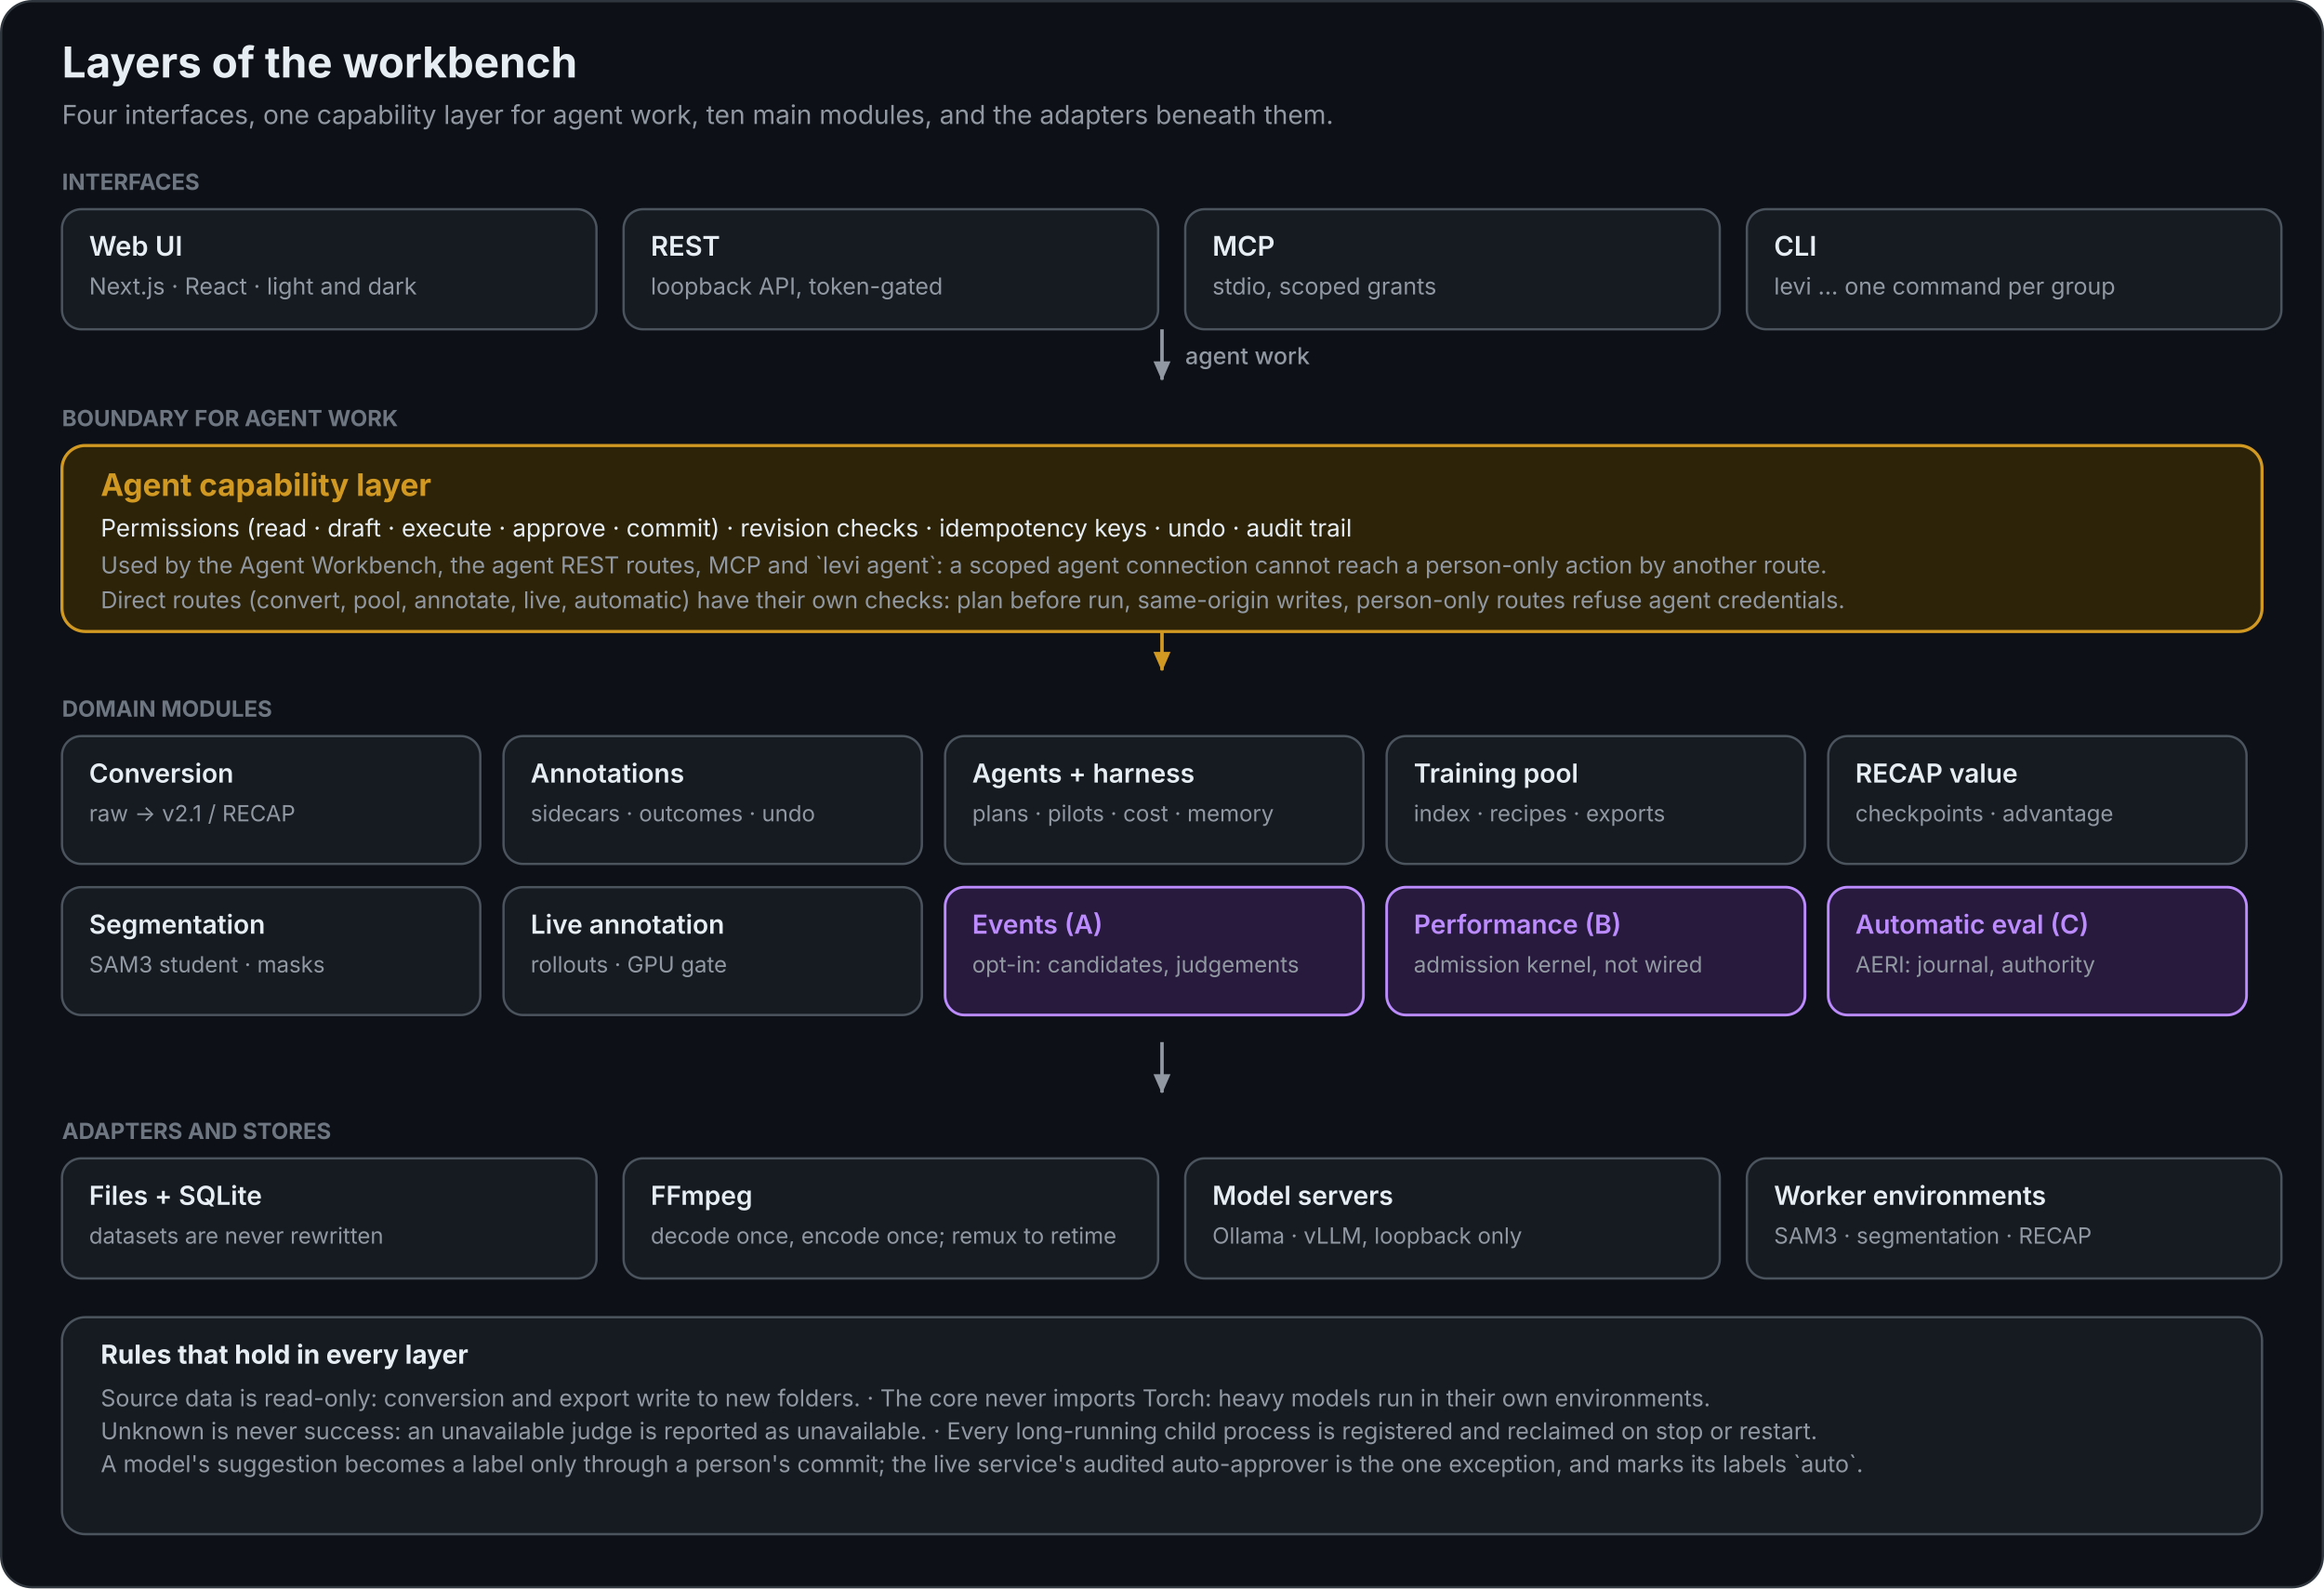
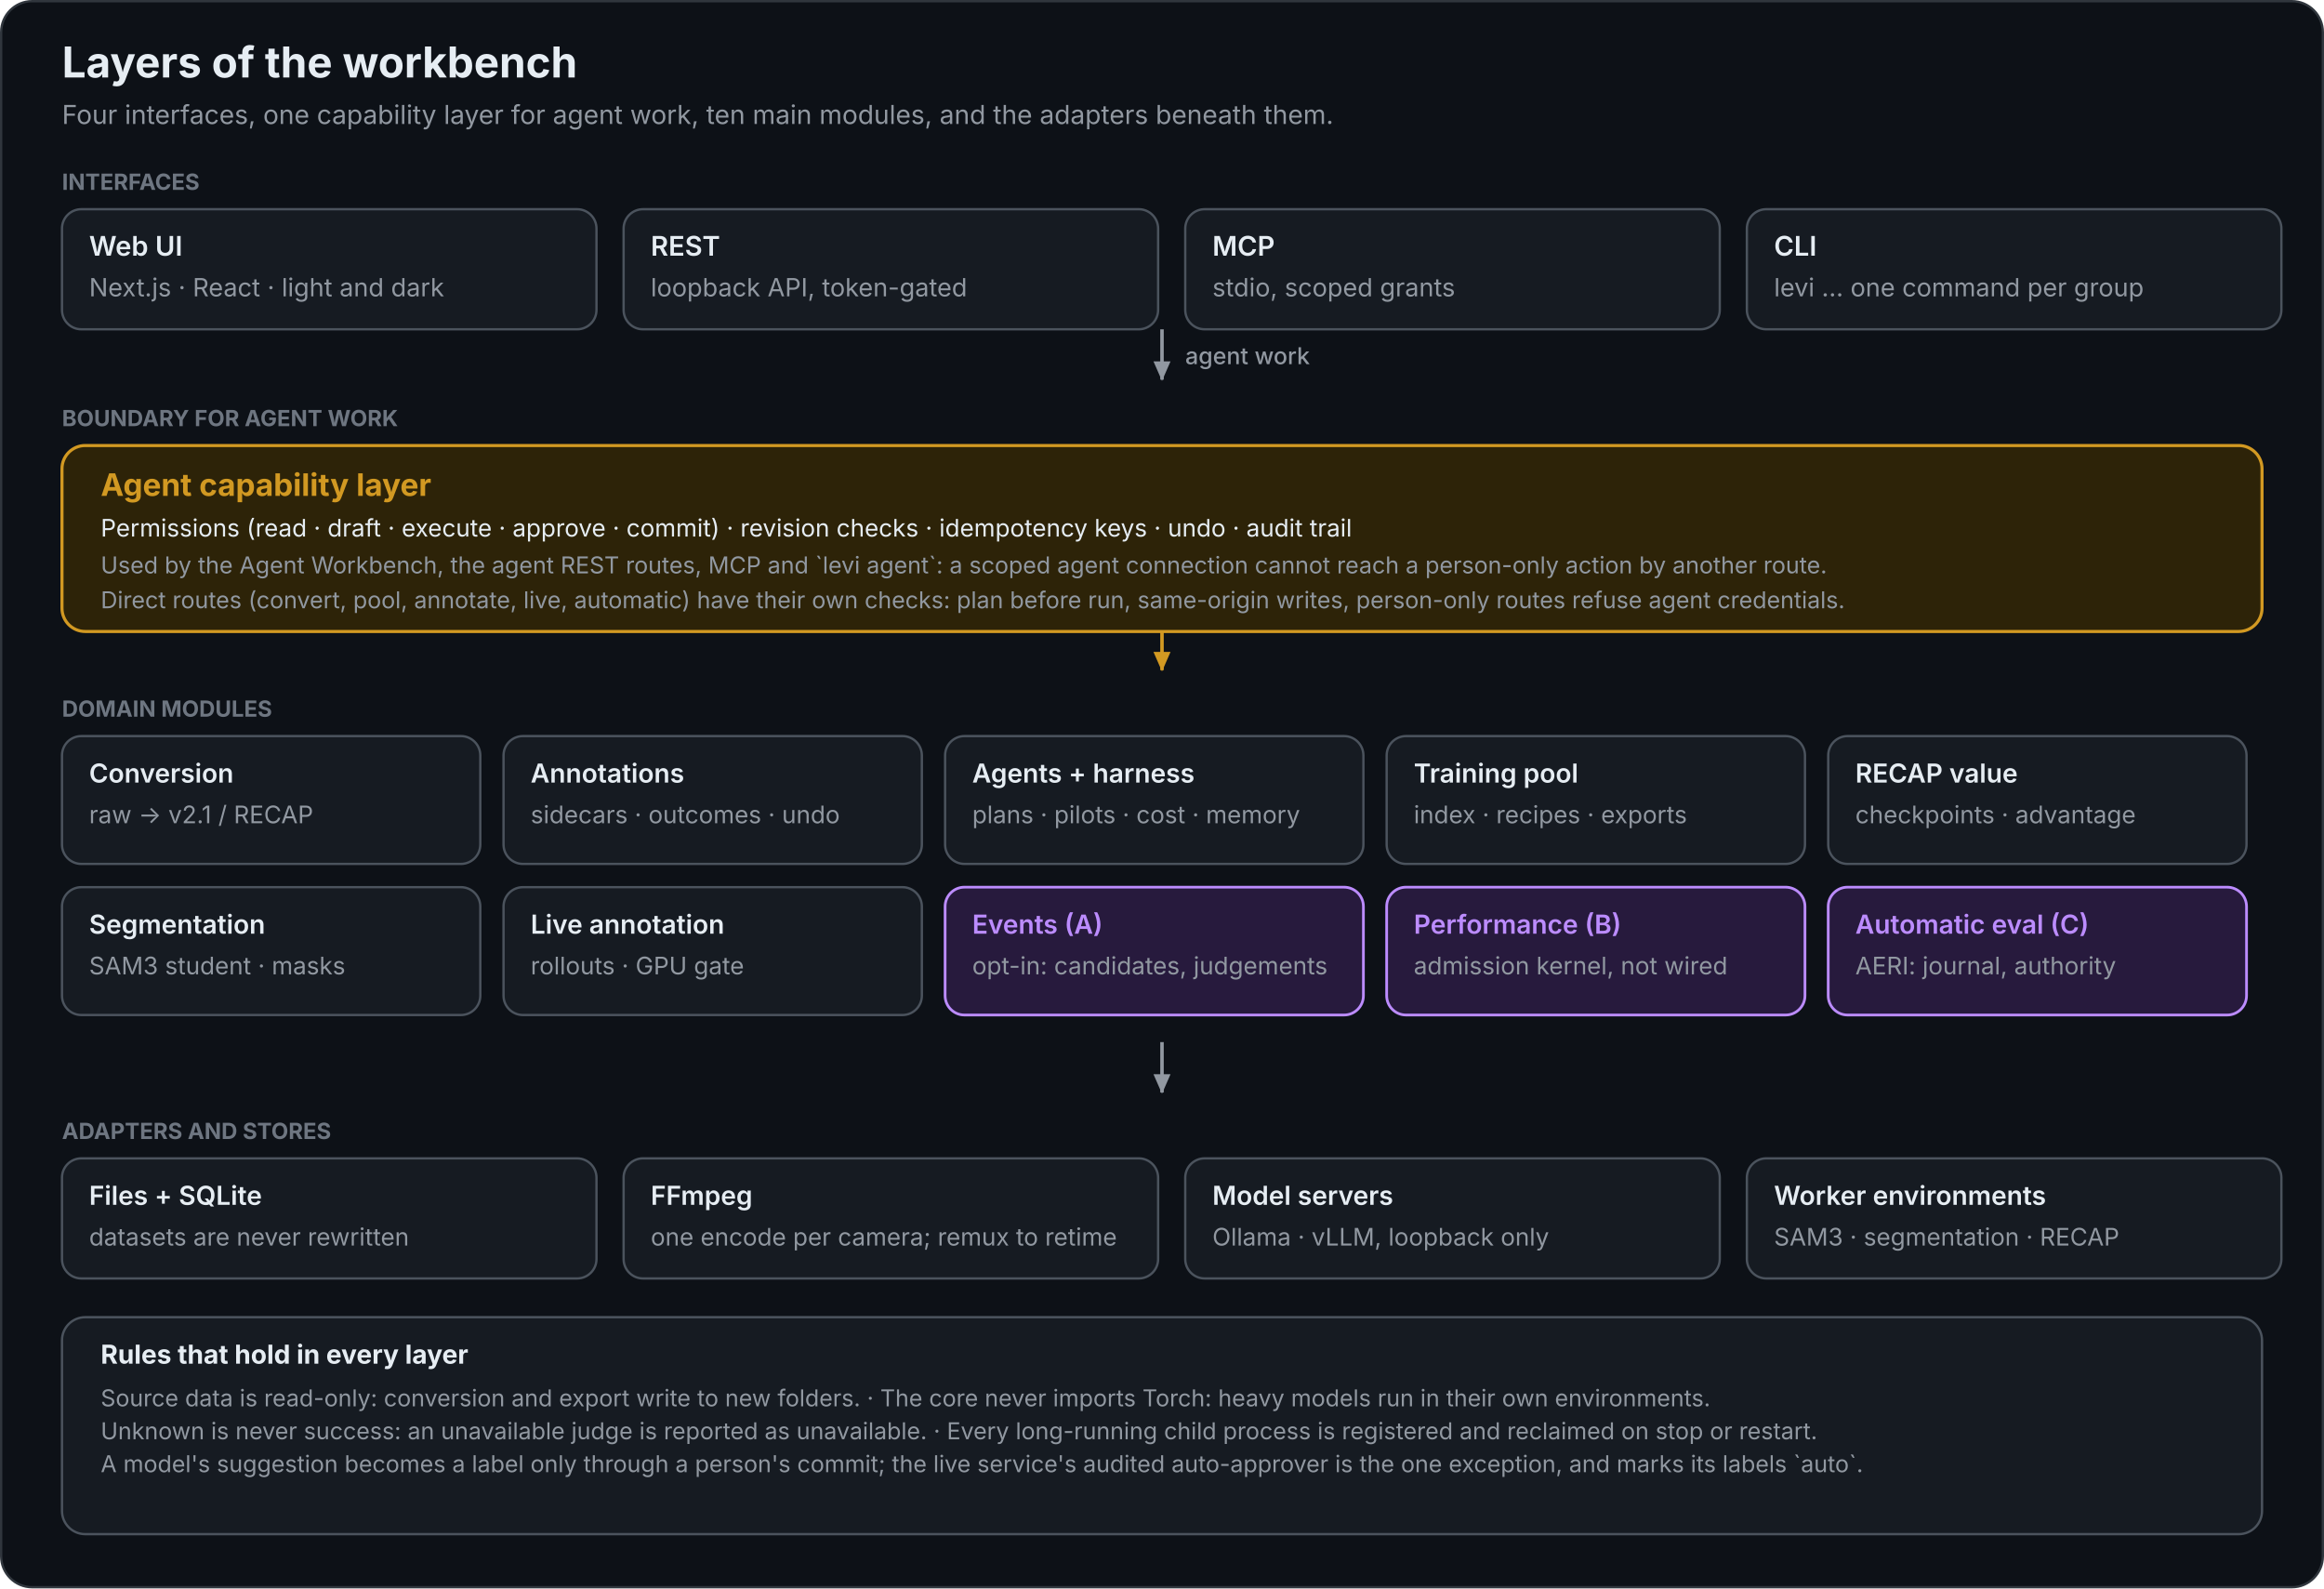
<svg xmlns="http://www.w3.org/2000/svg" viewBox="0 0 1200 820" width="1200" height="820" role="img" aria-labelledby="t d">
  <defs>
    <marker id="a_gate" viewBox="0 0 10 10" refX="8.5" refY="5" markerWidth="7" markerHeight="7" orient="auto">
      <path d="M1 1.5 L9 5 L1 8.5 Z" fill="#d29922" />
    </marker>
    <marker id="a_soft" viewBox="0 0 10 10" refX="8.5" refY="5" markerWidth="7" markerHeight="7" orient="auto">
      <path d="M1 1.5 L9 5 L1 8.5 Z" fill="#9198a1" />
    </marker>
  </defs>
  <rect x="0.6" y="0.6" width="1198.8" height="818.8" rx="16" fill="#0d1117" stroke="#30363d" stroke-width="1.2" />
  <text x="32" y="40" font-family="Inter, -apple-system, 'Segoe UI', Roboto, 'Noto Sans', Helvetica, Arial, sans-serif" font-size="22" font-weight="700" text-anchor="start" fill="#e6edf3">Layers of the workbench</text>
  <text x="32" y="64" font-family="Inter, -apple-system, 'Segoe UI', Roboto, 'Noto Sans', Helvetica, Arial, sans-serif" font-size="13.5" font-weight="400" text-anchor="start" fill="#9198a1">Four interfaces, one capability layer for agent work, ten main modules, and the adapters beneath them.</text>
  <text x="32" y="98" font-family="Inter, -apple-system, 'Segoe UI', Roboto, 'Noto Sans', Helvetica, Arial, sans-serif" font-size="11.5" font-weight="700" text-anchor="start" fill="#6e7681">INTERFACES</text>
  <rect x="32" y="108" width="276" height="62" rx="10" fill="#161b22" stroke="#4b535d" stroke-width="1.2" />
  <text x="46" y="132" font-family="Inter, -apple-system, 'Segoe UI', Roboto, 'Noto Sans', Helvetica, Arial, sans-serif" font-size="14" font-weight="600" text-anchor="start" fill="#e6edf3">Web UI</text>
-   <text x="46" y="152" font-family="Inter, -apple-system, 'Segoe UI', Roboto, 'Noto Sans', Helvetica, Arial, sans-serif" font-size="12" font-weight="400" text-anchor="start" fill="#9198a1">Next.js · React · light and dark</text>
+   <text x="46" y="153" font-family="Inter, -apple-system, 'Segoe UI', Roboto, 'Noto Sans', Helvetica, Arial, sans-serif" font-size="13" font-weight="400" text-anchor="start" fill="#9198a1">Next.js · React · light and dark</text>
  <rect x="322" y="108" width="276" height="62" rx="10" fill="#161b22" stroke="#4b535d" stroke-width="1.2" />
  <text x="336" y="132" font-family="Inter, -apple-system, 'Segoe UI', Roboto, 'Noto Sans', Helvetica, Arial, sans-serif" font-size="14" font-weight="600" text-anchor="start" fill="#e6edf3">REST</text>
-   <text x="336" y="152" font-family="Inter, -apple-system, 'Segoe UI', Roboto, 'Noto Sans', Helvetica, Arial, sans-serif" font-size="12" font-weight="400" text-anchor="start" fill="#9198a1">loopback API, token-gated</text>
+   <text x="336" y="153" font-family="Inter, -apple-system, 'Segoe UI', Roboto, 'Noto Sans', Helvetica, Arial, sans-serif" font-size="13" font-weight="400" text-anchor="start" fill="#9198a1">loopback API, token-gated</text>
  <rect x="612" y="108" width="276" height="62" rx="10" fill="#161b22" stroke="#4b535d" stroke-width="1.2" />
  <text x="626" y="132" font-family="Inter, -apple-system, 'Segoe UI', Roboto, 'Noto Sans', Helvetica, Arial, sans-serif" font-size="14" font-weight="600" text-anchor="start" fill="#e6edf3">MCP</text>
-   <text x="626" y="152" font-family="Inter, -apple-system, 'Segoe UI', Roboto, 'Noto Sans', Helvetica, Arial, sans-serif" font-size="12" font-weight="400" text-anchor="start" fill="#9198a1">stdio, scoped grants</text>
+   <text x="626" y="153" font-family="Inter, -apple-system, 'Segoe UI', Roboto, 'Noto Sans', Helvetica, Arial, sans-serif" font-size="13" font-weight="400" text-anchor="start" fill="#9198a1">stdio, scoped grants</text>
  <rect x="902" y="108" width="276" height="62" rx="10" fill="#161b22" stroke="#4b535d" stroke-width="1.2" />
  <text x="916" y="132" font-family="Inter, -apple-system, 'Segoe UI', Roboto, 'Noto Sans', Helvetica, Arial, sans-serif" font-size="14" font-weight="600" text-anchor="start" fill="#e6edf3">CLI</text>
-   <text x="916" y="152" font-family="Inter, -apple-system, 'Segoe UI', Roboto, 'Noto Sans', Helvetica, Arial, sans-serif" font-size="12" font-weight="400" text-anchor="start" fill="#9198a1">levi …  one command per group</text>
+   <text x="916" y="153" font-family="Inter, -apple-system, 'Segoe UI', Roboto, 'Noto Sans', Helvetica, Arial, sans-serif" font-size="13" font-weight="400" text-anchor="start" fill="#9198a1">levi …  one command per group</text>
  <path d="M600 170 L600 196" fill="none" stroke="#9198a1" stroke-width="1.8" stroke-linejoin="round" marker-end="url(#a_soft)" />
  <text x="612" y="188" font-family="Inter, -apple-system, 'Segoe UI', Roboto, 'Noto Sans', Helvetica, Arial, sans-serif" font-size="12" font-weight="500" text-anchor="start" fill="#9198a1">agent work</text>
  <text x="32" y="220" font-family="Inter, -apple-system, 'Segoe UI', Roboto, 'Noto Sans', Helvetica, Arial, sans-serif" font-size="11.5" font-weight="700" text-anchor="start" fill="#6e7681">BOUNDARY FOR AGENT WORK</text>
  <rect x="32" y="230" width="1136" height="96" rx="12" fill="#2d2308" stroke="#d29922" stroke-width="1.6" />
  <text x="52" y="256" font-family="Inter, -apple-system, 'Segoe UI', Roboto, 'Noto Sans', Helvetica, Arial, sans-serif" font-size="16" font-weight="700" text-anchor="start" fill="#d29922">Agent capability layer</text>
  <text x="52" y="277" font-family="Inter, -apple-system, 'Segoe UI', Roboto, 'Noto Sans', Helvetica, Arial, sans-serif" font-size="12.5" font-weight="400" text-anchor="start" fill="#e6edf3">Permissions (read · draft · execute · approve · commit) · revision checks · idempotency keys · undo · audit trail</text>
  <text x="52" y="296" font-family="Inter, -apple-system, 'Segoe UI', Roboto, 'Noto Sans', Helvetica, Arial, sans-serif" font-size="12" font-weight="400" text-anchor="start" fill="#9198a1">Used by the Agent Workbench, the agent REST routes, MCP and `levi agent`: a scoped agent connection cannot reach a person-only action by another route.</text>
  <text x="52" y="314" font-family="Inter, -apple-system, 'Segoe UI', Roboto, 'Noto Sans', Helvetica, Arial, sans-serif" font-size="12" font-weight="400" text-anchor="start" fill="#9198a1">Direct routes (convert, pool, annotate, live, automatic) have their own checks: plan before run, same-origin writes, person-only routes refuse agent credentials.</text>
  <path d="M600 326 L600 346" fill="none" stroke="#d29922" stroke-width="1.8" stroke-linejoin="round" marker-end="url(#a_gate)" />
  <text x="32" y="370" font-family="Inter, -apple-system, 'Segoe UI', Roboto, 'Noto Sans', Helvetica, Arial, sans-serif" font-size="11.5" font-weight="700" text-anchor="start" fill="#6e7681">DOMAIN MODULES</text>
  <rect x="32" y="380" width="216" height="66" rx="10" fill="#161b22" stroke="#4b535d" stroke-width="1.2" />
  <text x="46" y="404" font-family="Inter, -apple-system, 'Segoe UI', Roboto, 'Noto Sans', Helvetica, Arial, sans-serif" font-size="13.5" font-weight="600" text-anchor="start" fill="#e6edf3">Conversion</text>
-   <text x="46" y="424" font-family="Inter, -apple-system, 'Segoe UI', Roboto, 'Noto Sans', Helvetica, Arial, sans-serif" font-size="11.5" font-weight="400" text-anchor="start" fill="#9198a1">raw → v2.1 / RECAP</text>
+   <text x="46" y="425" font-family="Inter, -apple-system, 'Segoe UI', Roboto, 'Noto Sans', Helvetica, Arial, sans-serif" font-size="12.5" font-weight="400" text-anchor="start" fill="#9198a1">raw → v2.1 / RECAP</text>
  <rect x="260" y="380" width="216" height="66" rx="10" fill="#161b22" stroke="#4b535d" stroke-width="1.2" />
  <text x="274" y="404" font-family="Inter, -apple-system, 'Segoe UI', Roboto, 'Noto Sans', Helvetica, Arial, sans-serif" font-size="13.5" font-weight="600" text-anchor="start" fill="#e6edf3">Annotations</text>
-   <text x="274" y="424" font-family="Inter, -apple-system, 'Segoe UI', Roboto, 'Noto Sans', Helvetica, Arial, sans-serif" font-size="11.5" font-weight="400" text-anchor="start" fill="#9198a1">sidecars · outcomes · undo</text>
+   <text x="274" y="425" font-family="Inter, -apple-system, 'Segoe UI', Roboto, 'Noto Sans', Helvetica, Arial, sans-serif" font-size="12.5" font-weight="400" text-anchor="start" fill="#9198a1">sidecars · outcomes · undo</text>
  <rect x="488" y="380" width="216" height="66" rx="10" fill="#161b22" stroke="#4b535d" stroke-width="1.2" />
  <text x="502" y="404" font-family="Inter, -apple-system, 'Segoe UI', Roboto, 'Noto Sans', Helvetica, Arial, sans-serif" font-size="13.5" font-weight="600" text-anchor="start" fill="#e6edf3">Agents + harness</text>
-   <text x="502" y="424" font-family="Inter, -apple-system, 'Segoe UI', Roboto, 'Noto Sans', Helvetica, Arial, sans-serif" font-size="11.5" font-weight="400" text-anchor="start" fill="#9198a1">plans · pilots · cost · memory</text>
+   <text x="502" y="425" font-family="Inter, -apple-system, 'Segoe UI', Roboto, 'Noto Sans', Helvetica, Arial, sans-serif" font-size="12.5" font-weight="400" text-anchor="start" fill="#9198a1">plans · pilots · cost · memory</text>
  <rect x="716" y="380" width="216" height="66" rx="10" fill="#161b22" stroke="#4b535d" stroke-width="1.2" />
  <text x="730" y="404" font-family="Inter, -apple-system, 'Segoe UI', Roboto, 'Noto Sans', Helvetica, Arial, sans-serif" font-size="13.5" font-weight="600" text-anchor="start" fill="#e6edf3">Training pool</text>
-   <text x="730" y="424" font-family="Inter, -apple-system, 'Segoe UI', Roboto, 'Noto Sans', Helvetica, Arial, sans-serif" font-size="11.5" font-weight="400" text-anchor="start" fill="#9198a1">index · recipes · exports</text>
+   <text x="730" y="425" font-family="Inter, -apple-system, 'Segoe UI', Roboto, 'Noto Sans', Helvetica, Arial, sans-serif" font-size="12.5" font-weight="400" text-anchor="start" fill="#9198a1">index · recipes · exports</text>
  <rect x="944" y="380" width="216" height="66" rx="10" fill="#161b22" stroke="#4b535d" stroke-width="1.2" />
  <text x="958" y="404" font-family="Inter, -apple-system, 'Segoe UI', Roboto, 'Noto Sans', Helvetica, Arial, sans-serif" font-size="13.5" font-weight="600" text-anchor="start" fill="#e6edf3">RECAP value</text>
-   <text x="958" y="424" font-family="Inter, -apple-system, 'Segoe UI', Roboto, 'Noto Sans', Helvetica, Arial, sans-serif" font-size="11.5" font-weight="400" text-anchor="start" fill="#9198a1">checkpoints · advantage</text>
+   <text x="958" y="425" font-family="Inter, -apple-system, 'Segoe UI', Roboto, 'Noto Sans', Helvetica, Arial, sans-serif" font-size="12.5" font-weight="400" text-anchor="start" fill="#9198a1">checkpoints · advantage</text>
  <rect x="32" y="458" width="216" height="66" rx="10" fill="#161b22" stroke="#4b535d" stroke-width="1.2" />
  <text x="46" y="482" font-family="Inter, -apple-system, 'Segoe UI', Roboto, 'Noto Sans', Helvetica, Arial, sans-serif" font-size="13.5" font-weight="600" text-anchor="start" fill="#e6edf3">Segmentation</text>
-   <text x="46" y="502" font-family="Inter, -apple-system, 'Segoe UI', Roboto, 'Noto Sans', Helvetica, Arial, sans-serif" font-size="11.5" font-weight="400" text-anchor="start" fill="#9198a1">SAM3 student · masks</text>
+   <text x="46" y="503" font-family="Inter, -apple-system, 'Segoe UI', Roboto, 'Noto Sans', Helvetica, Arial, sans-serif" font-size="12.5" font-weight="400" text-anchor="start" fill="#9198a1">SAM3 student · masks</text>
  <rect x="260" y="458" width="216" height="66" rx="10" fill="#161b22" stroke="#4b535d" stroke-width="1.2" />
  <text x="274" y="482" font-family="Inter, -apple-system, 'Segoe UI', Roboto, 'Noto Sans', Helvetica, Arial, sans-serif" font-size="13.5" font-weight="600" text-anchor="start" fill="#e6edf3">Live annotation</text>
-   <text x="274" y="502" font-family="Inter, -apple-system, 'Segoe UI', Roboto, 'Noto Sans', Helvetica, Arial, sans-serif" font-size="11.5" font-weight="400" text-anchor="start" fill="#9198a1">rollouts · GPU gate</text>
+   <text x="274" y="503" font-family="Inter, -apple-system, 'Segoe UI', Roboto, 'Noto Sans', Helvetica, Arial, sans-serif" font-size="12.5" font-weight="400" text-anchor="start" fill="#9198a1">rollouts · GPU gate</text>
  <rect x="488" y="458" width="216" height="66" rx="10" fill="#271a3d" stroke="#bc8cff" stroke-width="1.4" />
  <text x="502" y="482" font-family="Inter, -apple-system, 'Segoe UI', Roboto, 'Noto Sans', Helvetica, Arial, sans-serif" font-size="13.5" font-weight="600" text-anchor="start" fill="#bc8cff">Events (A)</text>
-   <text x="502" y="502" font-family="Inter, -apple-system, 'Segoe UI', Roboto, 'Noto Sans', Helvetica, Arial, sans-serif" font-size="11.5" font-weight="400" text-anchor="start" fill="#9198a1">opt-in: candidates, judgements</text>
+   <text x="502" y="503" font-family="Inter, -apple-system, 'Segoe UI', Roboto, 'Noto Sans', Helvetica, Arial, sans-serif" font-size="12.5" font-weight="400" text-anchor="start" fill="#9198a1">opt-in: candidates, judgements</text>
  <rect x="716" y="458" width="216" height="66" rx="10" fill="#271a3d" stroke="#bc8cff" stroke-width="1.4" />
  <text x="730" y="482" font-family="Inter, -apple-system, 'Segoe UI', Roboto, 'Noto Sans', Helvetica, Arial, sans-serif" font-size="13.5" font-weight="600" text-anchor="start" fill="#bc8cff">Performance (B)</text>
-   <text x="730" y="502" font-family="Inter, -apple-system, 'Segoe UI', Roboto, 'Noto Sans', Helvetica, Arial, sans-serif" font-size="11.5" font-weight="400" text-anchor="start" fill="#9198a1">admission kernel, not wired</text>
+   <text x="730" y="503" font-family="Inter, -apple-system, 'Segoe UI', Roboto, 'Noto Sans', Helvetica, Arial, sans-serif" font-size="12.5" font-weight="400" text-anchor="start" fill="#9198a1">admission kernel, not wired</text>
  <rect x="944" y="458" width="216" height="66" rx="10" fill="#271a3d" stroke="#bc8cff" stroke-width="1.4" />
  <text x="958" y="482" font-family="Inter, -apple-system, 'Segoe UI', Roboto, 'Noto Sans', Helvetica, Arial, sans-serif" font-size="13.5" font-weight="600" text-anchor="start" fill="#bc8cff">Automatic eval (C)</text>
-   <text x="958" y="502" font-family="Inter, -apple-system, 'Segoe UI', Roboto, 'Noto Sans', Helvetica, Arial, sans-serif" font-size="11.5" font-weight="400" text-anchor="start" fill="#9198a1">AERI: journal, authority</text>
+   <text x="958" y="503" font-family="Inter, -apple-system, 'Segoe UI', Roboto, 'Noto Sans', Helvetica, Arial, sans-serif" font-size="12.5" font-weight="400" text-anchor="start" fill="#9198a1">AERI: journal, authority</text>
  <path d="M600 538 L600 564" fill="none" stroke="#9198a1" stroke-width="1.8" stroke-linejoin="round" marker-end="url(#a_soft)" />
  <text x="32" y="588" font-family="Inter, -apple-system, 'Segoe UI', Roboto, 'Noto Sans', Helvetica, Arial, sans-serif" font-size="11.5" font-weight="700" text-anchor="start" fill="#6e7681">ADAPTERS AND STORES</text>
  <rect x="32" y="598" width="276" height="62" rx="10" fill="#161b22" stroke="#4b535d" stroke-width="1.2" />
  <text x="46" y="622" font-family="Inter, -apple-system, 'Segoe UI', Roboto, 'Noto Sans', Helvetica, Arial, sans-serif" font-size="13.5" font-weight="600" text-anchor="start" fill="#e6edf3">Files + SQLite</text>
-   <text x="46" y="642" font-family="Inter, -apple-system, 'Segoe UI', Roboto, 'Noto Sans', Helvetica, Arial, sans-serif" font-size="11.5" font-weight="400" text-anchor="start" fill="#9198a1">datasets are never rewritten</text>
+   <text x="46" y="643" font-family="Inter, -apple-system, 'Segoe UI', Roboto, 'Noto Sans', Helvetica, Arial, sans-serif" font-size="12.5" font-weight="400" text-anchor="start" fill="#9198a1">datasets are never rewritten</text>
  <rect x="322" y="598" width="276" height="62" rx="10" fill="#161b22" stroke="#4b535d" stroke-width="1.2" />
  <text x="336" y="622" font-family="Inter, -apple-system, 'Segoe UI', Roboto, 'Noto Sans', Helvetica, Arial, sans-serif" font-size="13.5" font-weight="600" text-anchor="start" fill="#e6edf3">FFmpeg</text>
-   <text x="336" y="642" font-family="Inter, -apple-system, 'Segoe UI', Roboto, 'Noto Sans', Helvetica, Arial, sans-serif" font-size="11.5" font-weight="400" text-anchor="start" fill="#9198a1">decode once, encode once; remux to retime</text>
+   <text x="336" y="643" font-family="Inter, -apple-system, 'Segoe UI', Roboto, 'Noto Sans', Helvetica, Arial, sans-serif" font-size="12.5" font-weight="400" text-anchor="start" fill="#9198a1">one encode per camera; remux to retime</text>
  <rect x="612" y="598" width="276" height="62" rx="10" fill="#161b22" stroke="#4b535d" stroke-width="1.2" />
  <text x="626" y="622" font-family="Inter, -apple-system, 'Segoe UI', Roboto, 'Noto Sans', Helvetica, Arial, sans-serif" font-size="13.5" font-weight="600" text-anchor="start" fill="#e6edf3">Model servers</text>
-   <text x="626" y="642" font-family="Inter, -apple-system, 'Segoe UI', Roboto, 'Noto Sans', Helvetica, Arial, sans-serif" font-size="11.5" font-weight="400" text-anchor="start" fill="#9198a1">Ollama · vLLM, loopback only</text>
+   <text x="626" y="643" font-family="Inter, -apple-system, 'Segoe UI', Roboto, 'Noto Sans', Helvetica, Arial, sans-serif" font-size="12.5" font-weight="400" text-anchor="start" fill="#9198a1">Ollama · vLLM, loopback only</text>
  <rect x="902" y="598" width="276" height="62" rx="10" fill="#161b22" stroke="#4b535d" stroke-width="1.2" />
  <text x="916" y="622" font-family="Inter, -apple-system, 'Segoe UI', Roboto, 'Noto Sans', Helvetica, Arial, sans-serif" font-size="13.5" font-weight="600" text-anchor="start" fill="#e6edf3">Worker environments</text>
-   <text x="916" y="642" font-family="Inter, -apple-system, 'Segoe UI', Roboto, 'Noto Sans', Helvetica, Arial, sans-serif" font-size="11.5" font-weight="400" text-anchor="start" fill="#9198a1">SAM3 · segmentation · RECAP</text>
+   <text x="916" y="643" font-family="Inter, -apple-system, 'Segoe UI', Roboto, 'Noto Sans', Helvetica, Arial, sans-serif" font-size="12.5" font-weight="400" text-anchor="start" fill="#9198a1">SAM3 · segmentation · RECAP</text>
  <rect x="32" y="680" width="1136" height="112" rx="12" fill="#161b22" stroke="#4b535d" stroke-width="1.2" />
  <text x="52" y="704" font-family="Inter, -apple-system, 'Segoe UI', Roboto, 'Noto Sans', Helvetica, Arial, sans-serif" font-size="13.5" font-weight="700" text-anchor="start" fill="#e6edf3">Rules that hold in every layer</text>
  <text x="52" y="726" font-family="Inter, -apple-system, 'Segoe UI', Roboto, 'Noto Sans', Helvetica, Arial, sans-serif" font-size="12" font-weight="400" text-anchor="start" fill="#9198a1">Source data is read-only: conversion and export write to new folders.   ·   The core never imports Torch: heavy models run in their own environments.</text>
  <text x="52" y="743" font-family="Inter, -apple-system, 'Segoe UI', Roboto, 'Noto Sans', Helvetica, Arial, sans-serif" font-size="12" font-weight="400" text-anchor="start" fill="#9198a1">Unknown is never success: an unavailable judge is reported as unavailable.   ·   Every long-running child process is registered and reclaimed on stop or restart.</text>
  <text x="52" y="760" font-family="Inter, -apple-system, 'Segoe UI', Roboto, 'Noto Sans', Helvetica, Arial, sans-serif" font-size="12" font-weight="400" text-anchor="start" fill="#9198a1">A model's suggestion becomes a label only through a person's commit; the live service's audited auto-approver is the one exception, and marks its labels `auto`.</text>
</svg>
